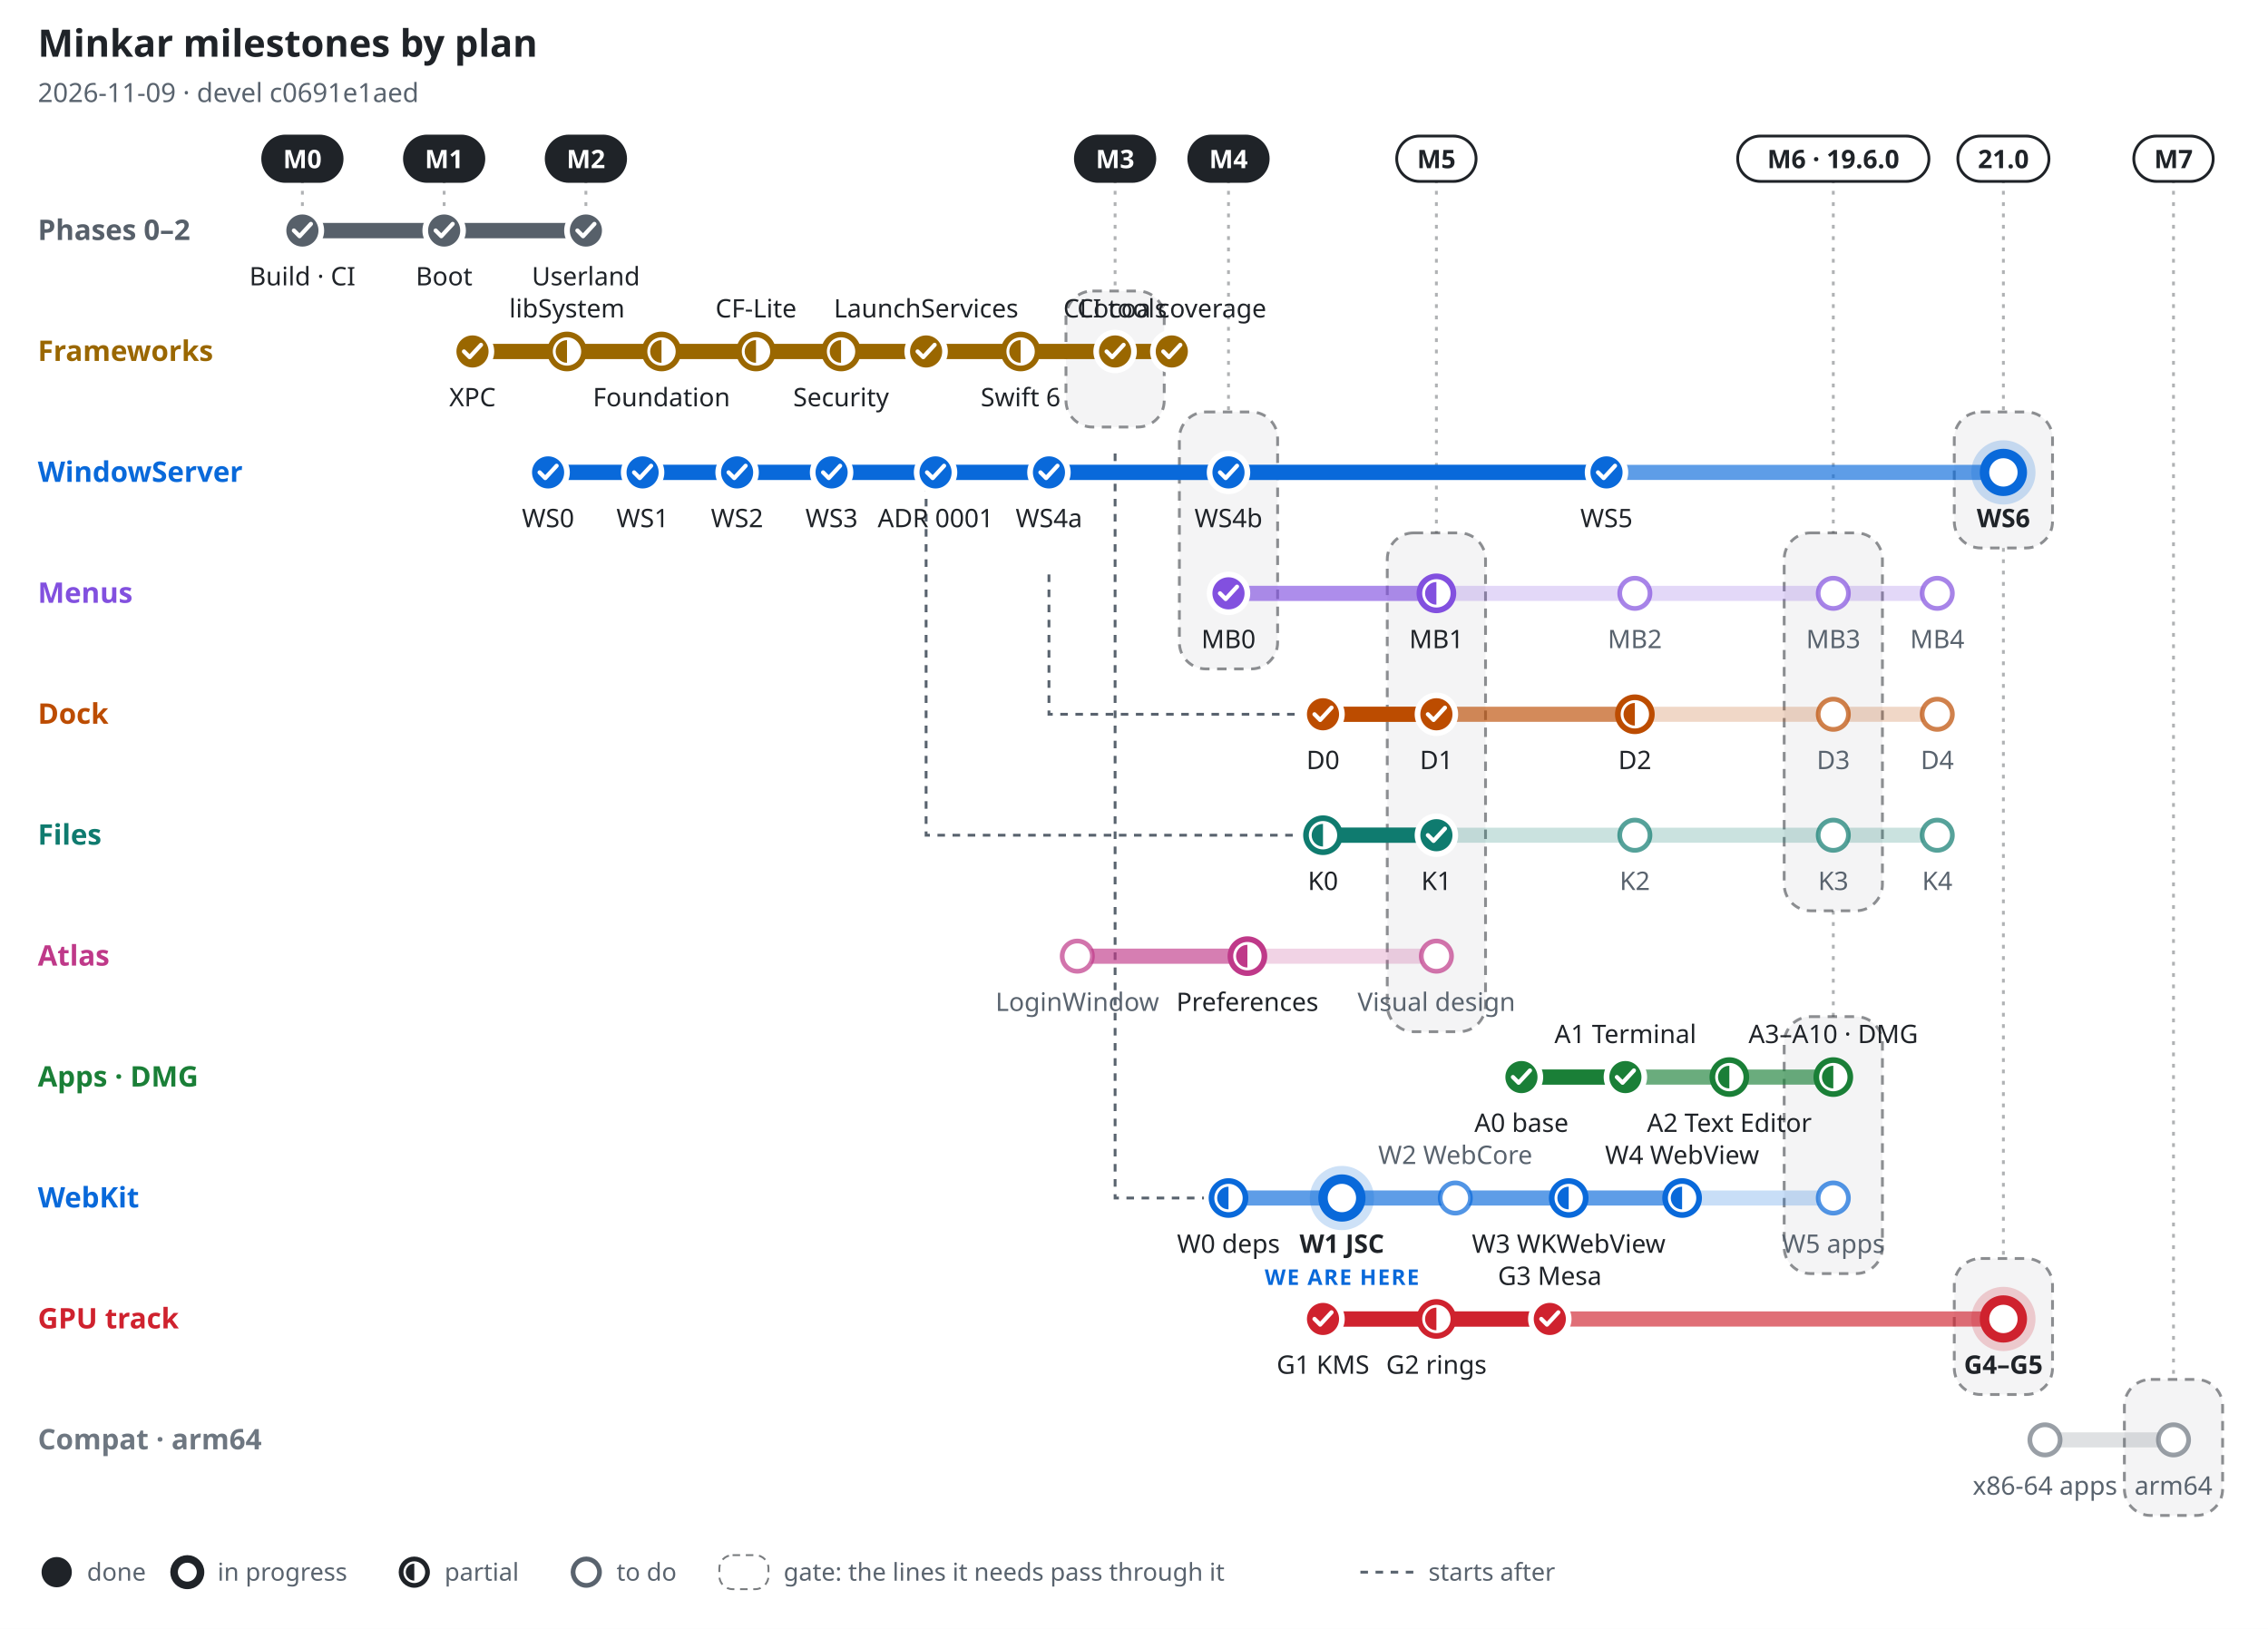
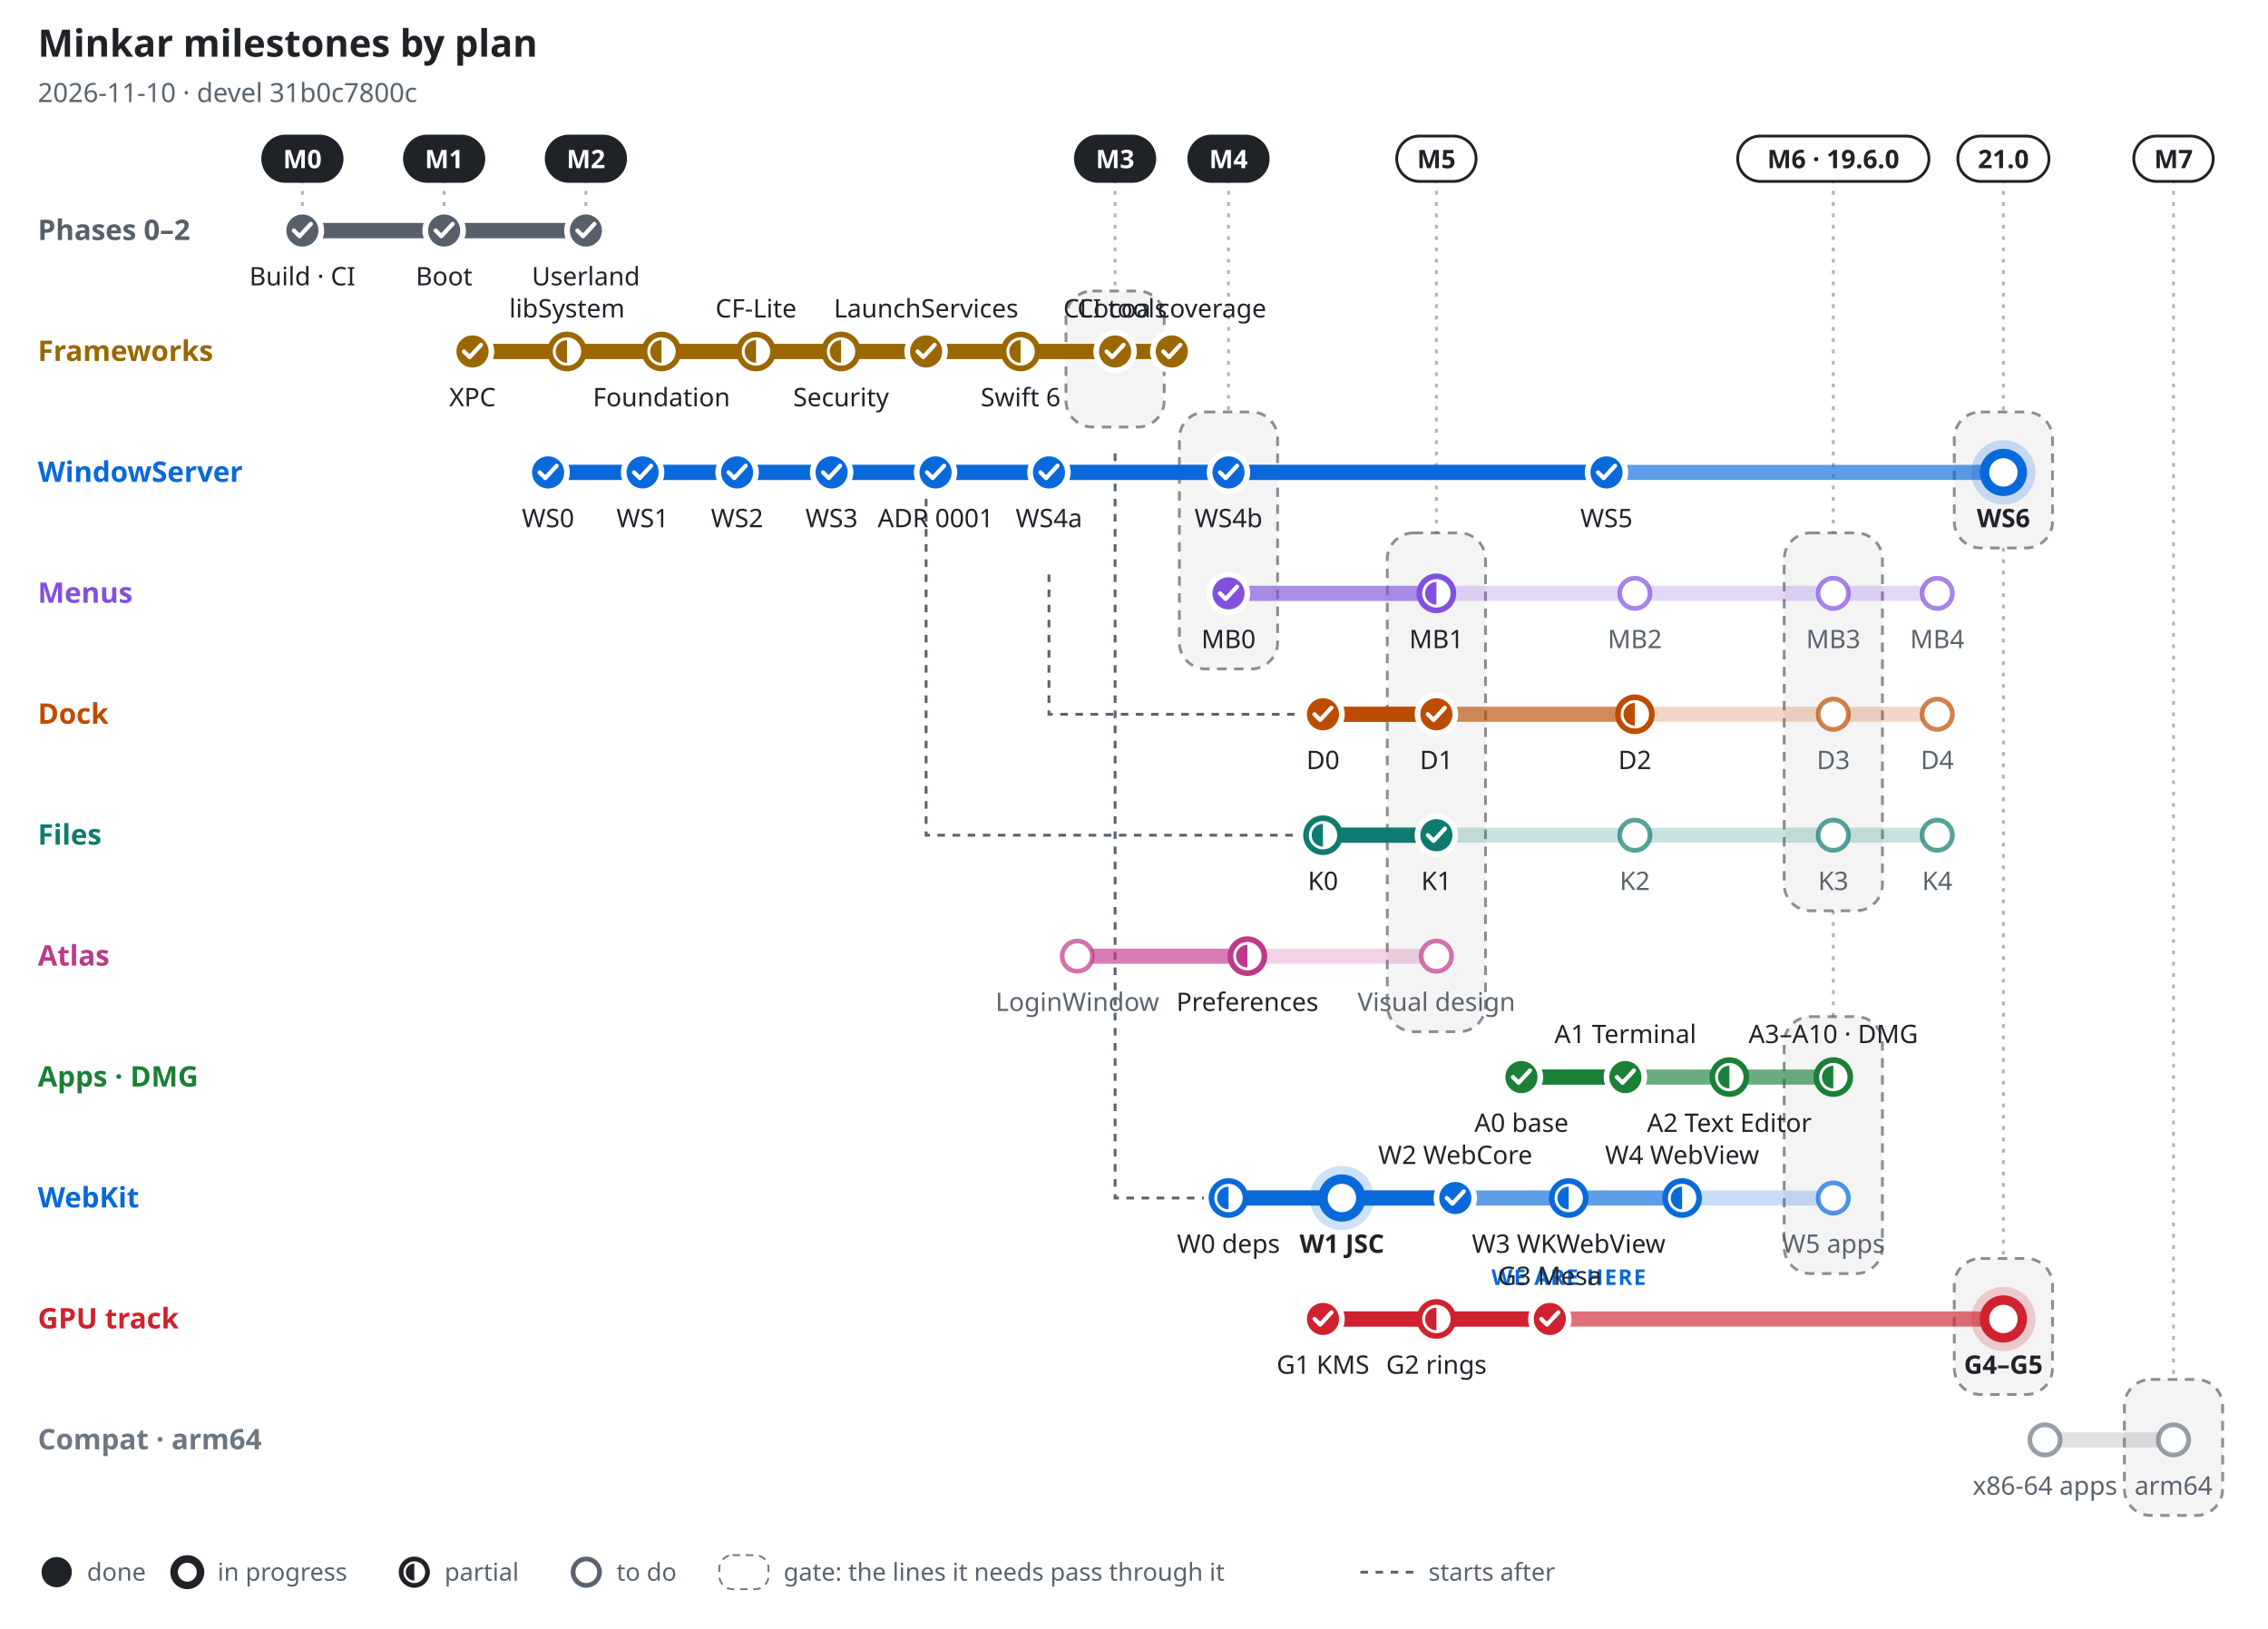
- <svg xmlns="http://www.w3.org/2000/svg" width="1200" height="862" viewBox="0 0 1200 862" font-family="-apple-system, BlinkMacSystemFont, 'Segoe UI', 'Noto Sans', Helvetica, Arial, sans-serif" role="img" aria-label="Minkar milestones by plan, 2026-11-09">
+ <svg xmlns="http://www.w3.org/2000/svg" width="1200" height="862" viewBox="0 0 1200 862" font-family="-apple-system, BlinkMacSystemFont, 'Segoe UI', 'Noto Sans', Helvetica, Arial, sans-serif" role="img" aria-label="Minkar milestones by plan, 2026-11-10">
  <rect width="1200" height="862" fill="#ffffff" />
  <text x="20" y="30" font-size="20" font-weight="700" fill="#1f2328" text-anchor="start">Minkar milestones by plan</text>
-   <text x="20" y="54" font-size="14" font-weight="400" fill="#59636e" text-anchor="start">2026-11-09 · devel c0691e1aed</text>
+   <text x="20" y="54" font-size="14" font-weight="400" fill="#59636e" text-anchor="start">2026-11-10 · devel 31b0c7800c</text>
  <line x1="160" y1="95" x2="160" y2="110" stroke="#1f2328" stroke-opacity=".35" stroke-width="1.5" stroke-dasharray="2 4" />
  <rect x="139" y="72" width="42" height="24" rx="12" fill="#1f2328" stroke="#1f2328" stroke-width="1.5" />
  <text x="160" y="89" font-size="13.5" font-weight="700" fill="#ffffff" text-anchor="middle">M0</text>
  <line x1="235" y1="95" x2="235" y2="110" stroke="#1f2328" stroke-opacity=".35" stroke-width="1.5" stroke-dasharray="2 4" />
  <rect x="214" y="72" width="42" height="24" rx="12" fill="#1f2328" stroke="#1f2328" stroke-width="1.5" />
  <text x="235" y="89" font-size="13.5" font-weight="700" fill="#ffffff" text-anchor="middle">M1</text>
  <line x1="310" y1="95" x2="310" y2="110" stroke="#1f2328" stroke-opacity=".35" stroke-width="1.5" stroke-dasharray="2 4" />
  <rect x="289" y="72" width="42" height="24" rx="12" fill="#1f2328" stroke="#1f2328" stroke-width="1.5" />
  <text x="310" y="89" font-size="13.5" font-weight="700" fill="#ffffff" text-anchor="middle">M2</text>
  <line x1="590" y1="95" x2="590" y2="154" stroke="#1f2328" stroke-opacity=".35" stroke-width="1.5" stroke-dasharray="2 4" />
  <rect x="564" y="154" width="52" height="72" rx="14" fill="#1f2328" fill-opacity=".05" stroke="#1f2328" stroke-opacity=".5" stroke-width="1.5" stroke-dasharray="5 4" />
  <rect x="569" y="72" width="42" height="24" rx="12" fill="#1f2328" stroke="#1f2328" stroke-width="1.5" />
  <text x="590" y="89" font-size="13.5" font-weight="700" fill="#ffffff" text-anchor="middle">M3</text>
  <line x1="650" y1="95" x2="650" y2="218" stroke="#1f2328" stroke-opacity=".35" stroke-width="1.5" stroke-dasharray="2 4" />
  <rect x="624" y="218" width="52" height="136" rx="14" fill="#1f2328" fill-opacity=".05" stroke="#1f2328" stroke-opacity=".5" stroke-width="1.5" stroke-dasharray="5 4" />
  <rect x="629" y="72" width="42" height="24" rx="12" fill="#1f2328" stroke="#1f2328" stroke-width="1.5" />
  <text x="650" y="89" font-size="13.5" font-weight="700" fill="#ffffff" text-anchor="middle">M4</text>
  <line x1="760" y1="95" x2="760" y2="282" stroke="#1f2328" stroke-opacity=".35" stroke-width="1.5" stroke-dasharray="2 4" />
  <rect x="734" y="282" width="52" height="264" rx="14" fill="#1f2328" fill-opacity=".05" stroke="#1f2328" stroke-opacity=".5" stroke-width="1.5" stroke-dasharray="5 4" />
  <rect x="739" y="72" width="42" height="24" rx="12" fill="#ffffff" stroke="#1f2328" stroke-width="1.5" />
  <text x="760" y="89" font-size="13.5" font-weight="700" fill="#1f2328" text-anchor="middle">M5</text>
  <line x1="970" y1="95" x2="970" y2="282" stroke="#1f2328" stroke-opacity=".35" stroke-width="1.5" stroke-dasharray="2 4" />
  <rect x="944" y="282" width="52" height="200" rx="14" fill="#1f2328" fill-opacity=".05" stroke="#1f2328" stroke-opacity=".5" stroke-width="1.5" stroke-dasharray="5 4" />
  <line x1="970" y1="482" x2="970" y2="538" stroke="#1f2328" stroke-opacity=".35" stroke-width="1.5" stroke-dasharray="2 4" />
  <rect x="944" y="538" width="52" height="136" rx="14" fill="#1f2328" fill-opacity=".05" stroke="#1f2328" stroke-opacity=".5" stroke-width="1.5" stroke-dasharray="5 4" />
  <rect x="919.4" y="72" width="101.2" height="24" rx="12" fill="#ffffff" stroke="#1f2328" stroke-width="1.5" />
  <text x="970" y="89" font-size="13.5" font-weight="700" fill="#1f2328" text-anchor="middle">M6 · 19.6.0</text>
  <line x1="1060" y1="95" x2="1060" y2="218" stroke="#1f2328" stroke-opacity=".35" stroke-width="1.5" stroke-dasharray="2 4" />
  <rect x="1034" y="218" width="52" height="72" rx="14" fill="#1f2328" fill-opacity=".05" stroke="#1f2328" stroke-opacity=".5" stroke-width="1.5" stroke-dasharray="5 4" />
  <line x1="1060" y1="290" x2="1060" y2="666" stroke="#1f2328" stroke-opacity=".35" stroke-width="1.5" stroke-dasharray="2 4" />
  <rect x="1034" y="666" width="52" height="72" rx="14" fill="#1f2328" fill-opacity=".05" stroke="#1f2328" stroke-opacity=".5" stroke-width="1.5" stroke-dasharray="5 4" />
  <rect x="1035.9" y="72" width="48.2" height="24" rx="12" fill="#ffffff" stroke="#1f2328" stroke-width="1.5" />
  <text x="1060" y="89" font-size="13.5" font-weight="700" fill="#1f2328" text-anchor="middle">21.0</text>
  <line x1="1150" y1="95" x2="1150" y2="730" stroke="#1f2328" stroke-opacity=".35" stroke-width="1.5" stroke-dasharray="2 4" />
  <rect x="1124" y="730" width="52" height="72" rx="14" fill="#1f2328" fill-opacity=".05" stroke="#1f2328" stroke-opacity=".5" stroke-width="1.5" stroke-dasharray="5 4" />
  <rect x="1129" y="72" width="42" height="24" rx="12" fill="#ffffff" stroke="#1f2328" stroke-width="1.5" />
  <text x="1150" y="89" font-size="13.5" font-weight="700" fill="#1f2328" text-anchor="middle">M7</text>
  <path d="M555 304 V378 H687" fill="none" stroke="#59636e" stroke-width="1.5" stroke-dasharray="4 4" />
  <path d="M490 240 V442 H687" fill="none" stroke="#59636e" stroke-width="1.5" stroke-dasharray="4 4" />
  <path d="M590 240 V634 H637" fill="none" stroke="#59636e" stroke-width="1.5" stroke-dasharray="4 4" />
  <text x="20" y="127" font-size="15" font-weight="700" fill="#57606a" text-anchor="start">Phases 0–2</text>
  <line x1="160" y1="122" x2="310" y2="122" stroke="#57606a" stroke-opacity=".22" stroke-width="8" stroke-linecap="round" />
  <line x1="160" y1="122" x2="310" y2="122" stroke="#57606a" stroke-opacity=".55" stroke-width="8" stroke-linecap="round" />
  <line x1="160" y1="122" x2="310" y2="122" stroke="#57606a" stroke-opacity="1" stroke-width="8" stroke-linecap="round" />
  <circle cx="160" cy="122" r="10" fill="#57606a" stroke="#ffffff" stroke-width="3" />
  <path d="M155.5 122 l3 3 l6 -6.5" fill="none" stroke="#ffffff" stroke-width="2.2" stroke-linecap="round" stroke-linejoin="round" />
  <text x="160" y="151" font-size="13.5" font-weight="500" fill="#1f2328" text-anchor="middle">Build · CI</text>
  <circle cx="235" cy="122" r="10" fill="#57606a" stroke="#ffffff" stroke-width="3" />
  <path d="M230.5 122 l3 3 l6 -6.5" fill="none" stroke="#ffffff" stroke-width="2.2" stroke-linecap="round" stroke-linejoin="round" />
  <text x="235" y="151" font-size="13.5" font-weight="500" fill="#1f2328" text-anchor="middle">Boot</text>
  <circle cx="310" cy="122" r="10" fill="#57606a" stroke="#ffffff" stroke-width="3" />
  <path d="M305.5 122 l3 3 l6 -6.5" fill="none" stroke="#ffffff" stroke-width="2.2" stroke-linecap="round" stroke-linejoin="round" />
  <text x="310" y="151" font-size="13.5" font-weight="500" fill="#1f2328" text-anchor="middle">Userland</text>
  <text x="20" y="191" font-size="15" font-weight="700" fill="#9a6700" text-anchor="start">Frameworks</text>
  <line x1="250" y1="186" x2="620" y2="186" stroke="#9a6700" stroke-opacity=".22" stroke-width="8" stroke-linecap="round" />
  <line x1="250" y1="186" x2="620" y2="186" stroke="#9a6700" stroke-opacity=".55" stroke-width="8" stroke-linecap="round" />
  <line x1="250" y1="186" x2="620" y2="186" stroke="#9a6700" stroke-opacity="1" stroke-width="8" stroke-linecap="round" />
  <circle cx="250" cy="186" r="10" fill="#9a6700" stroke="#ffffff" stroke-width="3" />
  <path d="M245.5 186 l3 3 l6 -6.5" fill="none" stroke="#ffffff" stroke-width="2.2" stroke-linecap="round" stroke-linejoin="round" />
  <text x="250" y="215" font-size="13.5" font-weight="500" fill="#1f2328" text-anchor="middle">XPC</text>
  <circle cx="300" cy="186" r="9" fill="#ffffff" stroke="#9a6700" stroke-width="3" />
  <path d="M300 180 A6 6 0 0 0 300 192 Z" fill="#9a6700" />
  <text x="300" y="168" font-size="13.5" font-weight="500" fill="#1f2328" text-anchor="middle">libSystem</text>
  <circle cx="350" cy="186" r="9" fill="#ffffff" stroke="#9a6700" stroke-width="3" />
  <path d="M350 180 A6 6 0 0 0 350 192 Z" fill="#9a6700" />
  <text x="350" y="215" font-size="13.5" font-weight="500" fill="#1f2328" text-anchor="middle">Foundation</text>
  <circle cx="400" cy="186" r="9" fill="#ffffff" stroke="#9a6700" stroke-width="3" />
  <path d="M400 180 A6 6 0 0 0 400 192 Z" fill="#9a6700" />
  <text x="400" y="168" font-size="13.5" font-weight="500" fill="#1f2328" text-anchor="middle">CF-Lite</text>
  <circle cx="445" cy="186" r="9" fill="#ffffff" stroke="#9a6700" stroke-width="3" />
  <path d="M445 180 A6 6 0 0 0 445 192 Z" fill="#9a6700" />
  <text x="445" y="215" font-size="13.5" font-weight="500" fill="#1f2328" text-anchor="middle">Security</text>
  <circle cx="490" cy="186" r="10" fill="#9a6700" stroke="#ffffff" stroke-width="3" />
  <path d="M485.5 186 l3 3 l6 -6.5" fill="none" stroke="#ffffff" stroke-width="2.2" stroke-linecap="round" stroke-linejoin="round" />
  <text x="490" y="168" font-size="13.5" font-weight="500" fill="#1f2328" text-anchor="middle">LaunchServices</text>
  <circle cx="540" cy="186" r="9" fill="#ffffff" stroke="#9a6700" stroke-width="3" />
  <path d="M540 180 A6 6 0 0 0 540 192 Z" fill="#9a6700" />
  <text x="540" y="215" font-size="13.5" font-weight="500" fill="#1f2328" text-anchor="middle">Swift 6</text>
  <circle cx="590" cy="186" r="10" fill="#9a6700" stroke="#ffffff" stroke-width="3" />
  <path d="M585.5 186 l3 3 l6 -6.5" fill="none" stroke="#ffffff" stroke-width="2.2" stroke-linecap="round" stroke-linejoin="round" />
  <text x="590" y="168" font-size="13.5" font-weight="500" fill="#1f2328" text-anchor="middle">CLI tools</text>
  <circle cx="620" cy="186" r="10" fill="#9a6700" stroke="#ffffff" stroke-width="3" />
  <path d="M615.5 186 l3 3 l6 -6.5" fill="none" stroke="#ffffff" stroke-width="2.2" stroke-linecap="round" stroke-linejoin="round" />
  <text x="620" y="168" font-size="13.5" font-weight="500" fill="#1f2328" text-anchor="middle">Cocoa coverage</text>
  <text x="20" y="255" font-size="15" font-weight="700" fill="#0969da" text-anchor="start">WindowServer</text>
  <line x1="290" y1="250" x2="1060" y2="250" stroke="#0969da" stroke-opacity=".22" stroke-width="8" stroke-linecap="round" />
  <line x1="290" y1="250" x2="1060" y2="250" stroke="#0969da" stroke-opacity=".55" stroke-width="8" stroke-linecap="round" />
  <line x1="290" y1="250" x2="850" y2="250" stroke="#0969da" stroke-opacity="1" stroke-width="8" stroke-linecap="round" />
  <circle cx="290" cy="250" r="10" fill="#0969da" stroke="#ffffff" stroke-width="3" />
  <path d="M285.5 250 l3 3 l6 -6.5" fill="none" stroke="#ffffff" stroke-width="2.2" stroke-linecap="round" stroke-linejoin="round" />
  <text x="290" y="279" font-size="13.5" font-weight="500" fill="#1f2328" text-anchor="middle">WS0</text>
  <circle cx="340" cy="250" r="10" fill="#0969da" stroke="#ffffff" stroke-width="3" />
  <path d="M335.5 250 l3 3 l6 -6.5" fill="none" stroke="#ffffff" stroke-width="2.2" stroke-linecap="round" stroke-linejoin="round" />
  <text x="340" y="279" font-size="13.5" font-weight="500" fill="#1f2328" text-anchor="middle">WS1</text>
  <circle cx="390" cy="250" r="10" fill="#0969da" stroke="#ffffff" stroke-width="3" />
  <path d="M385.5 250 l3 3 l6 -6.5" fill="none" stroke="#ffffff" stroke-width="2.2" stroke-linecap="round" stroke-linejoin="round" />
  <text x="390" y="279" font-size="13.5" font-weight="500" fill="#1f2328" text-anchor="middle">WS2</text>
  <circle cx="440" cy="250" r="10" fill="#0969da" stroke="#ffffff" stroke-width="3" />
  <path d="M435.5 250 l3 3 l6 -6.5" fill="none" stroke="#ffffff" stroke-width="2.2" stroke-linecap="round" stroke-linejoin="round" />
  <text x="440" y="279" font-size="13.5" font-weight="500" fill="#1f2328" text-anchor="middle">WS3</text>
  <circle cx="495" cy="250" r="10" fill="#0969da" stroke="#ffffff" stroke-width="3" />
  <path d="M490.5 250 l3 3 l6 -6.5" fill="none" stroke="#ffffff" stroke-width="2.2" stroke-linecap="round" stroke-linejoin="round" />
  <text x="495" y="279" font-size="13.5" font-weight="500" fill="#1f2328" text-anchor="middle">ADR 0001</text>
  <circle cx="555" cy="250" r="10" fill="#0969da" stroke="#ffffff" stroke-width="3" />
  <path d="M550.5 250 l3 3 l6 -6.5" fill="none" stroke="#ffffff" stroke-width="2.2" stroke-linecap="round" stroke-linejoin="round" />
  <text x="555" y="279" font-size="13.5" font-weight="500" fill="#1f2328" text-anchor="middle">WS4a</text>
  <circle cx="650" cy="250" r="10" fill="#0969da" stroke="#ffffff" stroke-width="3" />
  <path d="M645.5 250 l3 3 l6 -6.5" fill="none" stroke="#ffffff" stroke-width="2.2" stroke-linecap="round" stroke-linejoin="round" />
  <text x="650" y="279" font-size="13.5" font-weight="500" fill="#1f2328" text-anchor="middle">WS4b</text>
  <circle cx="850" cy="250" r="10" fill="#0969da" stroke="#ffffff" stroke-width="3" />
  <path d="M845.5 250 l3 3 l6 -6.5" fill="none" stroke="#ffffff" stroke-width="2.2" stroke-linecap="round" stroke-linejoin="round" />
  <text x="850" y="279" font-size="13.5" font-weight="500" fill="#1f2328" text-anchor="middle">WS5</text>
  <circle cx="1060" cy="250" r="17" fill="#0969da" fill-opacity=".2" />
  <circle cx="1060" cy="250" r="10" fill="#ffffff" stroke="#0969da" stroke-width="5" />
  <text x="1060" y="279" font-size="13.5" font-weight="700" fill="#1f2328" text-anchor="middle">WS6</text>
  <text x="20" y="319" font-size="15" font-weight="700" fill="#8250df" text-anchor="start">Menus</text>
  <line x1="650" y1="314" x2="1025" y2="314" stroke="#8250df" stroke-opacity=".22" stroke-width="8" stroke-linecap="round" />
  <line x1="650" y1="314" x2="760" y2="314" stroke="#8250df" stroke-opacity=".55" stroke-width="8" stroke-linecap="round" />
  <line x1="650" y1="314" x2="650" y2="314" stroke="#8250df" stroke-opacity="1" stroke-width="8" stroke-linecap="round" />
  <circle cx="650" cy="314" r="10" fill="#8250df" stroke="#ffffff" stroke-width="3" />
  <path d="M645.5 314 l3 3 l6 -6.5" fill="none" stroke="#ffffff" stroke-width="2.2" stroke-linecap="round" stroke-linejoin="round" />
  <text x="650" y="343" font-size="13.5" font-weight="500" fill="#1f2328" text-anchor="middle">MB0</text>
  <circle cx="760" cy="314" r="9" fill="#ffffff" stroke="#8250df" stroke-width="3" />
  <path d="M760 308 A6 6 0 0 0 760 320 Z" fill="#8250df" />
  <text x="760" y="343" font-size="13.5" font-weight="500" fill="#1f2328" text-anchor="middle">MB1</text>
  <circle cx="865" cy="314" r="8" fill="#ffffff" stroke="#8250df" stroke-opacity=".7" stroke-width="2.5" />
  <text x="865" y="343" font-size="13.5" font-weight="500" fill="#59636e" text-anchor="middle">MB2</text>
  <circle cx="970" cy="314" r="8" fill="#ffffff" stroke="#8250df" stroke-opacity=".7" stroke-width="2.5" />
  <text x="970" y="343" font-size="13.5" font-weight="500" fill="#59636e" text-anchor="middle">MB3</text>
  <circle cx="1025" cy="314" r="8" fill="#ffffff" stroke="#8250df" stroke-opacity=".7" stroke-width="2.5" />
  <text x="1025" y="343" font-size="13.5" font-weight="500" fill="#59636e" text-anchor="middle">MB4</text>
  <text x="20" y="383" font-size="15" font-weight="700" fill="#bc4c00" text-anchor="start">Dock</text>
  <line x1="700" y1="378" x2="1025" y2="378" stroke="#bc4c00" stroke-opacity=".22" stroke-width="8" stroke-linecap="round" />
  <line x1="700" y1="378" x2="865" y2="378" stroke="#bc4c00" stroke-opacity=".55" stroke-width="8" stroke-linecap="round" />
  <line x1="700" y1="378" x2="760" y2="378" stroke="#bc4c00" stroke-opacity="1" stroke-width="8" stroke-linecap="round" />
  <circle cx="700" cy="378" r="10" fill="#bc4c00" stroke="#ffffff" stroke-width="3" />
  <path d="M695.5 378 l3 3 l6 -6.5" fill="none" stroke="#ffffff" stroke-width="2.2" stroke-linecap="round" stroke-linejoin="round" />
  <text x="700" y="407" font-size="13.5" font-weight="500" fill="#1f2328" text-anchor="middle">D0</text>
  <circle cx="760" cy="378" r="10" fill="#bc4c00" stroke="#ffffff" stroke-width="3" />
  <path d="M755.5 378 l3 3 l6 -6.5" fill="none" stroke="#ffffff" stroke-width="2.2" stroke-linecap="round" stroke-linejoin="round" />
  <text x="760" y="407" font-size="13.5" font-weight="500" fill="#1f2328" text-anchor="middle">D1</text>
  <circle cx="865" cy="378" r="9" fill="#ffffff" stroke="#bc4c00" stroke-width="3" />
  <path d="M865 372 A6 6 0 0 0 865 384 Z" fill="#bc4c00" />
  <text x="865" y="407" font-size="13.5" font-weight="500" fill="#1f2328" text-anchor="middle">D2</text>
  <circle cx="970" cy="378" r="8" fill="#ffffff" stroke="#bc4c00" stroke-opacity=".7" stroke-width="2.5" />
  <text x="970" y="407" font-size="13.5" font-weight="500" fill="#59636e" text-anchor="middle">D3</text>
  <circle cx="1025" cy="378" r="8" fill="#ffffff" stroke="#bc4c00" stroke-opacity=".7" stroke-width="2.5" />
  <text x="1025" y="407" font-size="13.5" font-weight="500" fill="#59636e" text-anchor="middle">D4</text>
  <text x="20" y="447" font-size="15" font-weight="700" fill="#0f7b6f" text-anchor="start">Files</text>
  <line x1="700" y1="442" x2="1025" y2="442" stroke="#0f7b6f" stroke-opacity=".22" stroke-width="8" stroke-linecap="round" />
  <line x1="700" y1="442" x2="760" y2="442" stroke="#0f7b6f" stroke-opacity=".55" stroke-width="8" stroke-linecap="round" />
  <line x1="700" y1="442" x2="760" y2="442" stroke="#0f7b6f" stroke-opacity="1" stroke-width="8" stroke-linecap="round" />
  <circle cx="700" cy="442" r="9" fill="#ffffff" stroke="#0f7b6f" stroke-width="3" />
  <path d="M700 436 A6 6 0 0 0 700 448 Z" fill="#0f7b6f" />
  <text x="700" y="471" font-size="13.5" font-weight="500" fill="#1f2328" text-anchor="middle">K0</text>
  <circle cx="760" cy="442" r="10" fill="#0f7b6f" stroke="#ffffff" stroke-width="3" />
  <path d="M755.5 442 l3 3 l6 -6.5" fill="none" stroke="#ffffff" stroke-width="2.2" stroke-linecap="round" stroke-linejoin="round" />
  <text x="760" y="471" font-size="13.5" font-weight="500" fill="#1f2328" text-anchor="middle">K1</text>
  <circle cx="865" cy="442" r="8" fill="#ffffff" stroke="#0f7b6f" stroke-opacity=".7" stroke-width="2.5" />
  <text x="865" y="471" font-size="13.5" font-weight="500" fill="#59636e" text-anchor="middle">K2</text>
  <circle cx="970" cy="442" r="8" fill="#ffffff" stroke="#0f7b6f" stroke-opacity=".7" stroke-width="2.5" />
  <text x="970" y="471" font-size="13.5" font-weight="500" fill="#59636e" text-anchor="middle">K3</text>
  <circle cx="1025" cy="442" r="8" fill="#ffffff" stroke="#0f7b6f" stroke-opacity=".7" stroke-width="2.5" />
  <text x="1025" y="471" font-size="13.5" font-weight="500" fill="#59636e" text-anchor="middle">K4</text>
  <text x="20" y="511" font-size="15" font-weight="700" fill="#bf3989" text-anchor="start">Atlas</text>
  <line x1="570" y1="506" x2="760" y2="506" stroke="#bf3989" stroke-opacity=".22" stroke-width="8" stroke-linecap="round" />
  <line x1="570" y1="506" x2="660" y2="506" stroke="#bf3989" stroke-opacity=".55" stroke-width="8" stroke-linecap="round" />
  <circle cx="570" cy="506" r="8" fill="#ffffff" stroke="#bf3989" stroke-opacity=".7" stroke-width="2.5" />
  <text x="570" y="535" font-size="13.5" font-weight="500" fill="#59636e" text-anchor="middle">LoginWindow</text>
  <circle cx="660" cy="506" r="9" fill="#ffffff" stroke="#bf3989" stroke-width="3" />
  <path d="M660 500 A6 6 0 0 0 660 512 Z" fill="#bf3989" />
  <text x="660" y="535" font-size="13.5" font-weight="500" fill="#1f2328" text-anchor="middle">Preferences</text>
  <circle cx="760" cy="506" r="8" fill="#ffffff" stroke="#bf3989" stroke-opacity=".7" stroke-width="2.5" />
  <text x="760" y="535" font-size="13.5" font-weight="500" fill="#59636e" text-anchor="middle">Visual design</text>
  <text x="20" y="575" font-size="15" font-weight="700" fill="#1a7f37" text-anchor="start">Apps · DMG</text>
  <line x1="805" y1="570" x2="970" y2="570" stroke="#1a7f37" stroke-opacity=".22" stroke-width="8" stroke-linecap="round" />
  <line x1="805" y1="570" x2="970" y2="570" stroke="#1a7f37" stroke-opacity=".55" stroke-width="8" stroke-linecap="round" />
  <line x1="805" y1="570" x2="860" y2="570" stroke="#1a7f37" stroke-opacity="1" stroke-width="8" stroke-linecap="round" />
  <circle cx="805" cy="570" r="10" fill="#1a7f37" stroke="#ffffff" stroke-width="3" />
  <path d="M800.5 570 l3 3 l6 -6.5" fill="none" stroke="#ffffff" stroke-width="2.2" stroke-linecap="round" stroke-linejoin="round" />
  <text x="805" y="599" font-size="13.5" font-weight="500" fill="#1f2328" text-anchor="middle">A0 base</text>
  <circle cx="860" cy="570" r="10" fill="#1a7f37" stroke="#ffffff" stroke-width="3" />
  <path d="M855.5 570 l3 3 l6 -6.5" fill="none" stroke="#ffffff" stroke-width="2.2" stroke-linecap="round" stroke-linejoin="round" />
  <text x="860" y="552" font-size="13.5" font-weight="500" fill="#1f2328" text-anchor="middle">A1 Terminal</text>
  <circle cx="915" cy="570" r="9" fill="#ffffff" stroke="#1a7f37" stroke-width="3" />
  <path d="M915 564 A6 6 0 0 0 915 576 Z" fill="#1a7f37" />
  <text x="915" y="599" font-size="13.5" font-weight="500" fill="#1f2328" text-anchor="middle">A2 Text Editor</text>
  <circle cx="970" cy="570" r="9" fill="#ffffff" stroke="#1a7f37" stroke-width="3" />
  <path d="M970 564 A6 6 0 0 0 970 576 Z" fill="#1a7f37" />
  <text x="970" y="552" font-size="13.5" font-weight="500" fill="#1f2328" text-anchor="middle">A3–A10 · DMG</text>
  <text x="20" y="639" font-size="15" font-weight="700" fill="#0969da" text-anchor="start">WebKit</text>
  <line x1="650" y1="634" x2="970" y2="634" stroke="#0969da" stroke-opacity=".22" stroke-width="8" stroke-linecap="round" />
  <line x1="650" y1="634" x2="890" y2="634" stroke="#0969da" stroke-opacity=".55" stroke-width="8" stroke-linecap="round" />
+   <line x1="650" y1="634" x2="770" y2="634" stroke="#0969da" stroke-opacity="1" stroke-width="8" stroke-linecap="round" />
  <circle cx="650" cy="634" r="9" fill="#ffffff" stroke="#0969da" stroke-width="3" />
  <path d="M650 628 A6 6 0 0 0 650 640 Z" fill="#0969da" />
  <text x="650" y="663" font-size="13.5" font-weight="500" fill="#1f2328" text-anchor="middle">W0 deps</text>
  <circle cx="710" cy="634" r="17" fill="#0969da" fill-opacity=".2" />
  <circle cx="710" cy="634" r="10" fill="#ffffff" stroke="#0969da" stroke-width="5" />
  <text x="710" y="663" font-size="13.5" font-weight="700" fill="#1f2328" text-anchor="middle">W1 JSC</text>
-   <text x="710" y="680" font-size="11.5" font-weight="800" fill="#0969da" text-anchor="middle" letter-spacing=".06em">WE ARE HERE</text>
-   <circle cx="770" cy="634" r="8" fill="#ffffff" stroke="#0969da" stroke-opacity=".7" stroke-width="2.5" />
-   <text x="770" y="616" font-size="13.5" font-weight="500" fill="#59636e" text-anchor="middle">W2 WebCore</text>
+   <circle cx="770" cy="634" r="10" fill="#0969da" stroke="#ffffff" stroke-width="3" />
+   <path d="M765.5 634 l3 3 l6 -6.5" fill="none" stroke="#ffffff" stroke-width="2.2" stroke-linecap="round" stroke-linejoin="round" />
+   <text x="770" y="616" font-size="13.5" font-weight="500" fill="#1f2328" text-anchor="middle">W2 WebCore</text>
  <circle cx="830" cy="634" r="9" fill="#ffffff" stroke="#0969da" stroke-width="3" />
  <path d="M830 628 A6 6 0 0 0 830 640 Z" fill="#0969da" />
  <text x="830" y="663" font-size="13.5" font-weight="500" fill="#1f2328" text-anchor="middle">W3 WKWebView</text>
+   <text x="830" y="680" font-size="11.5" font-weight="800" fill="#0969da" text-anchor="middle" letter-spacing=".06em">WE ARE HERE</text>
  <circle cx="890" cy="634" r="9" fill="#ffffff" stroke="#0969da" stroke-width="3" />
  <path d="M890 628 A6 6 0 0 0 890 640 Z" fill="#0969da" />
  <text x="890" y="616" font-size="13.5" font-weight="500" fill="#1f2328" text-anchor="middle">W4 WebView</text>
  <circle cx="970" cy="634" r="8" fill="#ffffff" stroke="#0969da" stroke-opacity=".7" stroke-width="2.5" />
  <text x="970" y="663" font-size="13.5" font-weight="500" fill="#59636e" text-anchor="middle">W5 apps</text>
  <text x="20" y="703" font-size="15" font-weight="700" fill="#cf222e" text-anchor="start">GPU track</text>
  <line x1="700" y1="698" x2="1060" y2="698" stroke="#cf222e" stroke-opacity=".22" stroke-width="8" stroke-linecap="round" />
  <line x1="700" y1="698" x2="1060" y2="698" stroke="#cf222e" stroke-opacity=".55" stroke-width="8" stroke-linecap="round" />
  <line x1="700" y1="698" x2="820" y2="698" stroke="#cf222e" stroke-opacity="1" stroke-width="8" stroke-linecap="round" />
  <circle cx="700" cy="698" r="10" fill="#cf222e" stroke="#ffffff" stroke-width="3" />
  <path d="M695.5 698 l3 3 l6 -6.5" fill="none" stroke="#ffffff" stroke-width="2.2" stroke-linecap="round" stroke-linejoin="round" />
  <text x="700" y="727" font-size="13.5" font-weight="500" fill="#1f2328" text-anchor="middle">G1 KMS</text>
  <circle cx="760" cy="698" r="9" fill="#ffffff" stroke="#cf222e" stroke-width="3" />
  <path d="M760 692 A6 6 0 0 0 760 704 Z" fill="#cf222e" />
  <text x="760" y="727" font-size="13.5" font-weight="500" fill="#1f2328" text-anchor="middle">G2 rings</text>
  <circle cx="820" cy="698" r="10" fill="#cf222e" stroke="#ffffff" stroke-width="3" />
  <path d="M815.5 698 l3 3 l6 -6.5" fill="none" stroke="#ffffff" stroke-width="2.2" stroke-linecap="round" stroke-linejoin="round" />
  <text x="820" y="680" font-size="13.5" font-weight="500" fill="#1f2328" text-anchor="middle">G3 Mesa</text>
  <circle cx="1060" cy="698" r="17" fill="#cf222e" fill-opacity=".2" />
  <circle cx="1060" cy="698" r="10" fill="#ffffff" stroke="#cf222e" stroke-width="5" />
  <text x="1060" y="727" font-size="13.5" font-weight="700" fill="#1f2328" text-anchor="middle">G4–G5</text>
  <text x="20" y="767" font-size="15" font-weight="700" fill="#6e7781" text-anchor="start">Compat · arm64</text>
  <line x1="1082" y1="762" x2="1150" y2="762" stroke="#6e7781" stroke-opacity=".22" stroke-width="8" stroke-linecap="round" />
  <circle cx="1082" cy="762" r="8" fill="#ffffff" stroke="#6e7781" stroke-opacity=".7" stroke-width="2.5" />
  <text x="1082" y="791" font-size="13.5" font-weight="500" fill="#59636e" text-anchor="middle">x86-64 apps</text>
  <circle cx="1150" cy="762" r="8" fill="#ffffff" stroke="#6e7781" stroke-opacity=".7" stroke-width="2.5" />
  <text x="1150" y="791" font-size="13.5" font-weight="500" fill="#59636e" text-anchor="middle">arm64</text>
  <circle cx="30" cy="832" r="8" fill="#1f2328" />
  <text x="46" y="836.5" font-size="13" font-weight="400" fill="#59636e" text-anchor="start">done</text>
  <circle cx="99.1" cy="832" r="7" fill="#ffffff" stroke="#1f2328" stroke-width="4" />
  <text x="115.1" y="836.5" font-size="13" font-weight="400" fill="#59636e" text-anchor="start">in progress</text>
  <circle cx="219.2" cy="832" r="7" fill="#ffffff" stroke="#1f2328" stroke-width="2.5" />
  <path d="M219.2 827.5 A4.5 4.5 0 0 0 219.2 836.5 Z" fill="#1f2328" />
  <text x="235.2" y="836.5" font-size="13" font-weight="400" fill="#59636e" text-anchor="start">partial</text>
  <circle cx="310.2" cy="832" r="7" fill="#ffffff" stroke="#59636e" stroke-width="2.5" />
  <text x="326.2" y="836.5" font-size="13" font-weight="400" fill="#59636e" text-anchor="start">to do</text>
  <rect x="380.6" y="823" width="26" height="18" rx="7" fill="none" stroke="#1f2328" stroke-opacity=".6" stroke-dasharray="4 3" />
  <text x="414.6" y="836.5" font-size="13" font-weight="400" fill="#59636e" text-anchor="start">gate: the lines it needs pass through it</text>
  <path d="M719.8 832 h28" stroke="#59636e" stroke-width="1.5" stroke-dasharray="4 4" />
  <text x="755.8" y="836.5" font-size="13" font-weight="400" fill="#59636e" text-anchor="start">starts after</text>
</svg>
